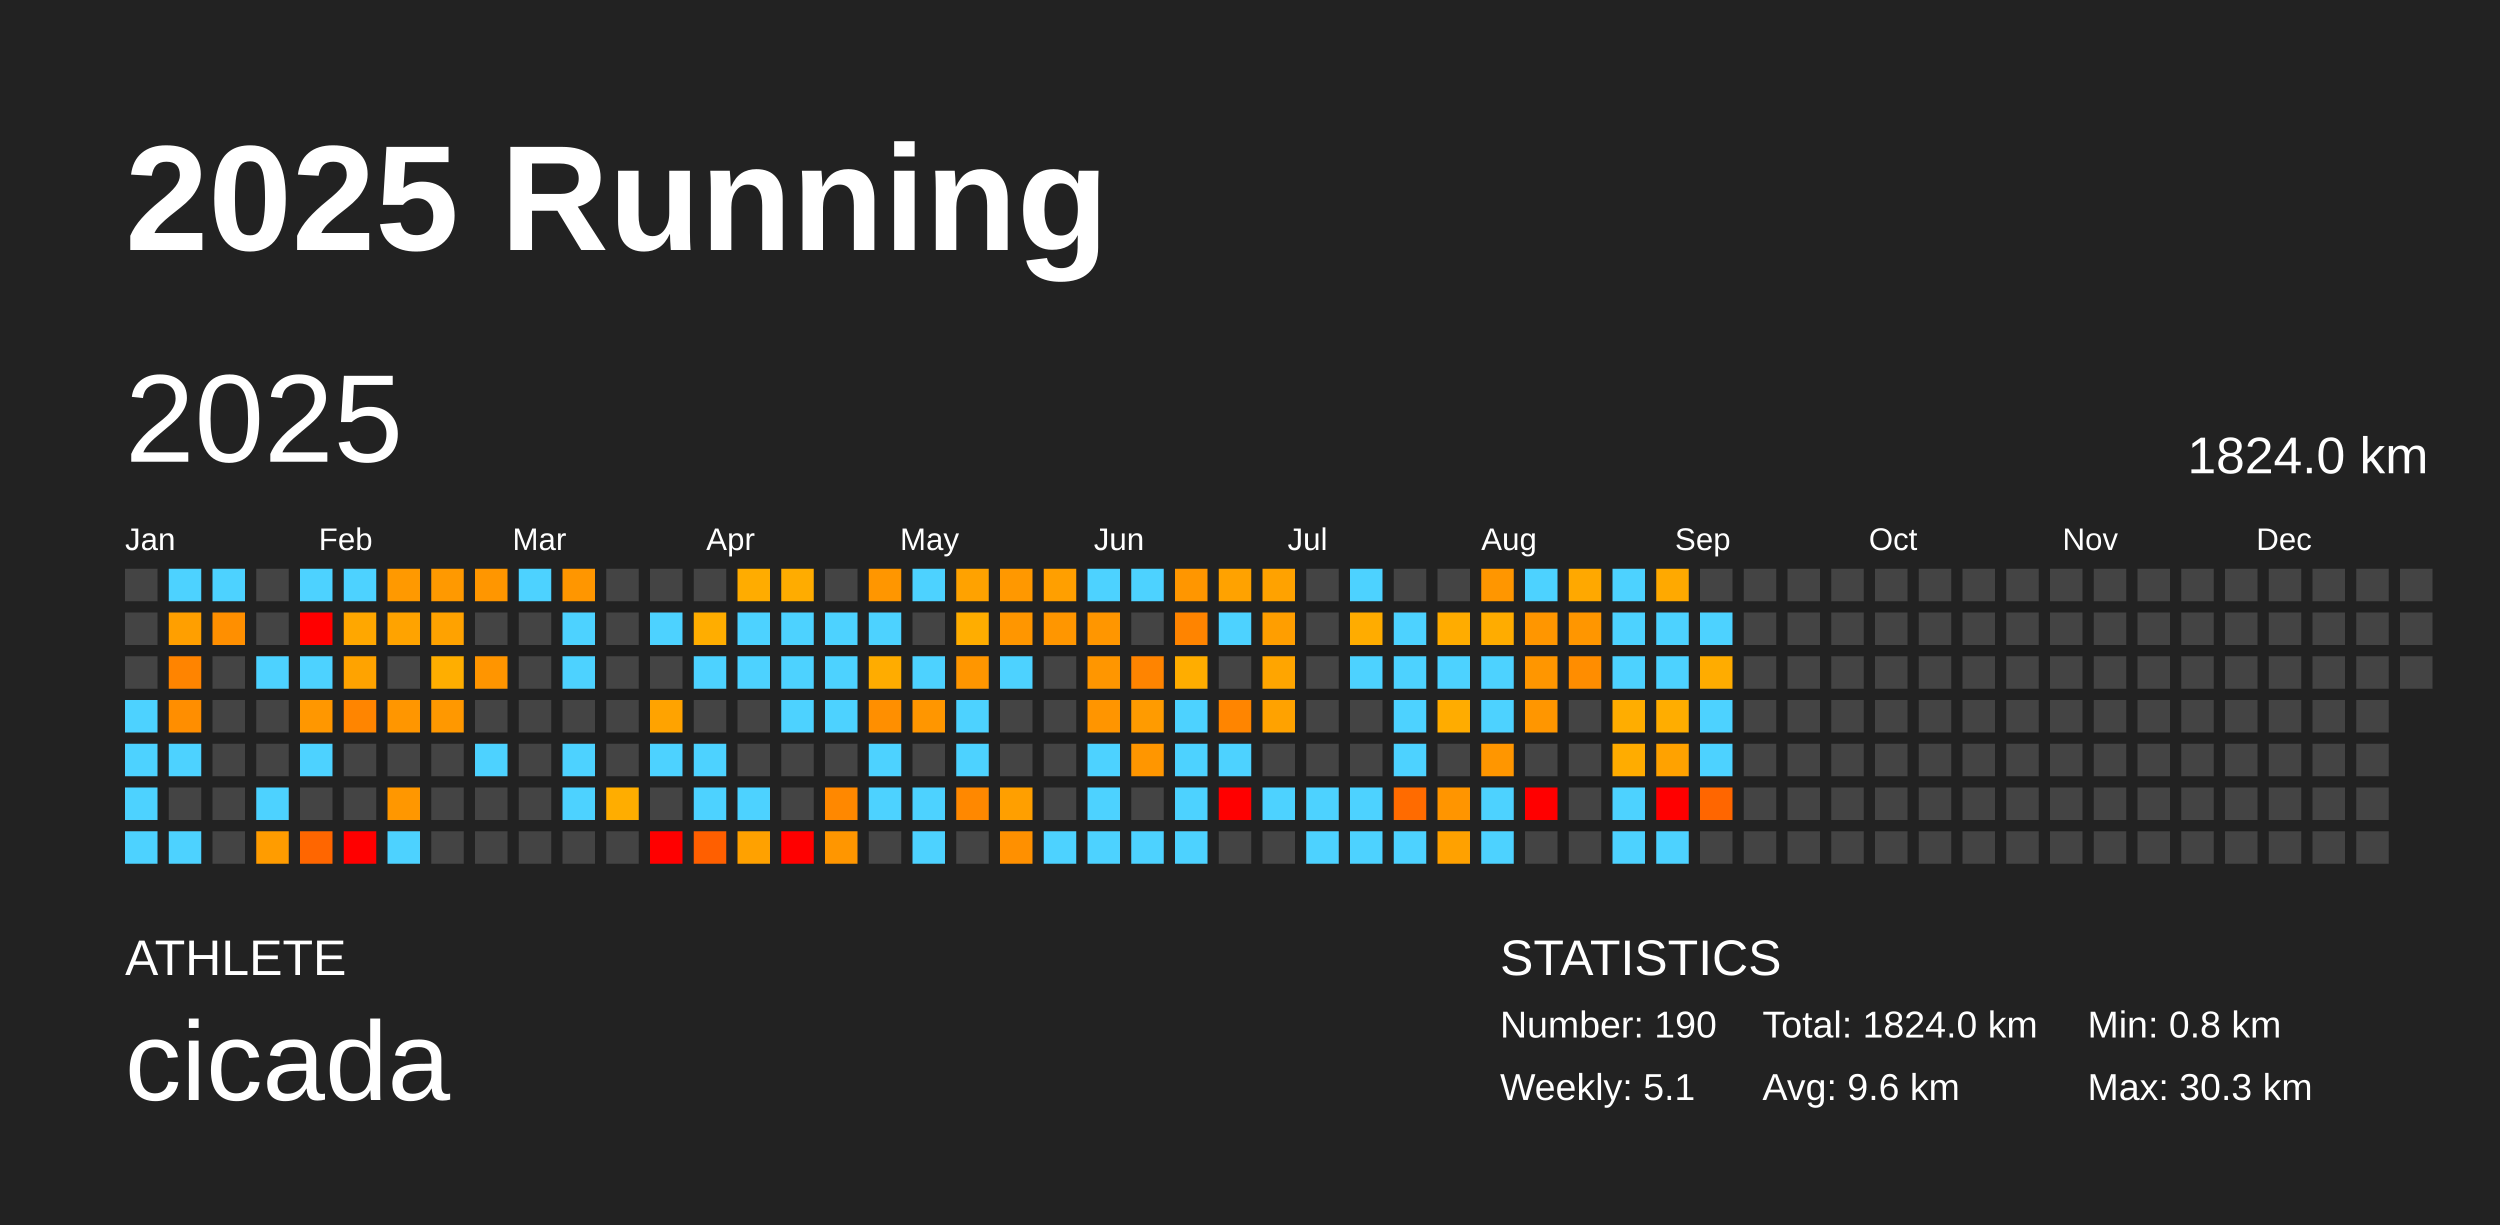
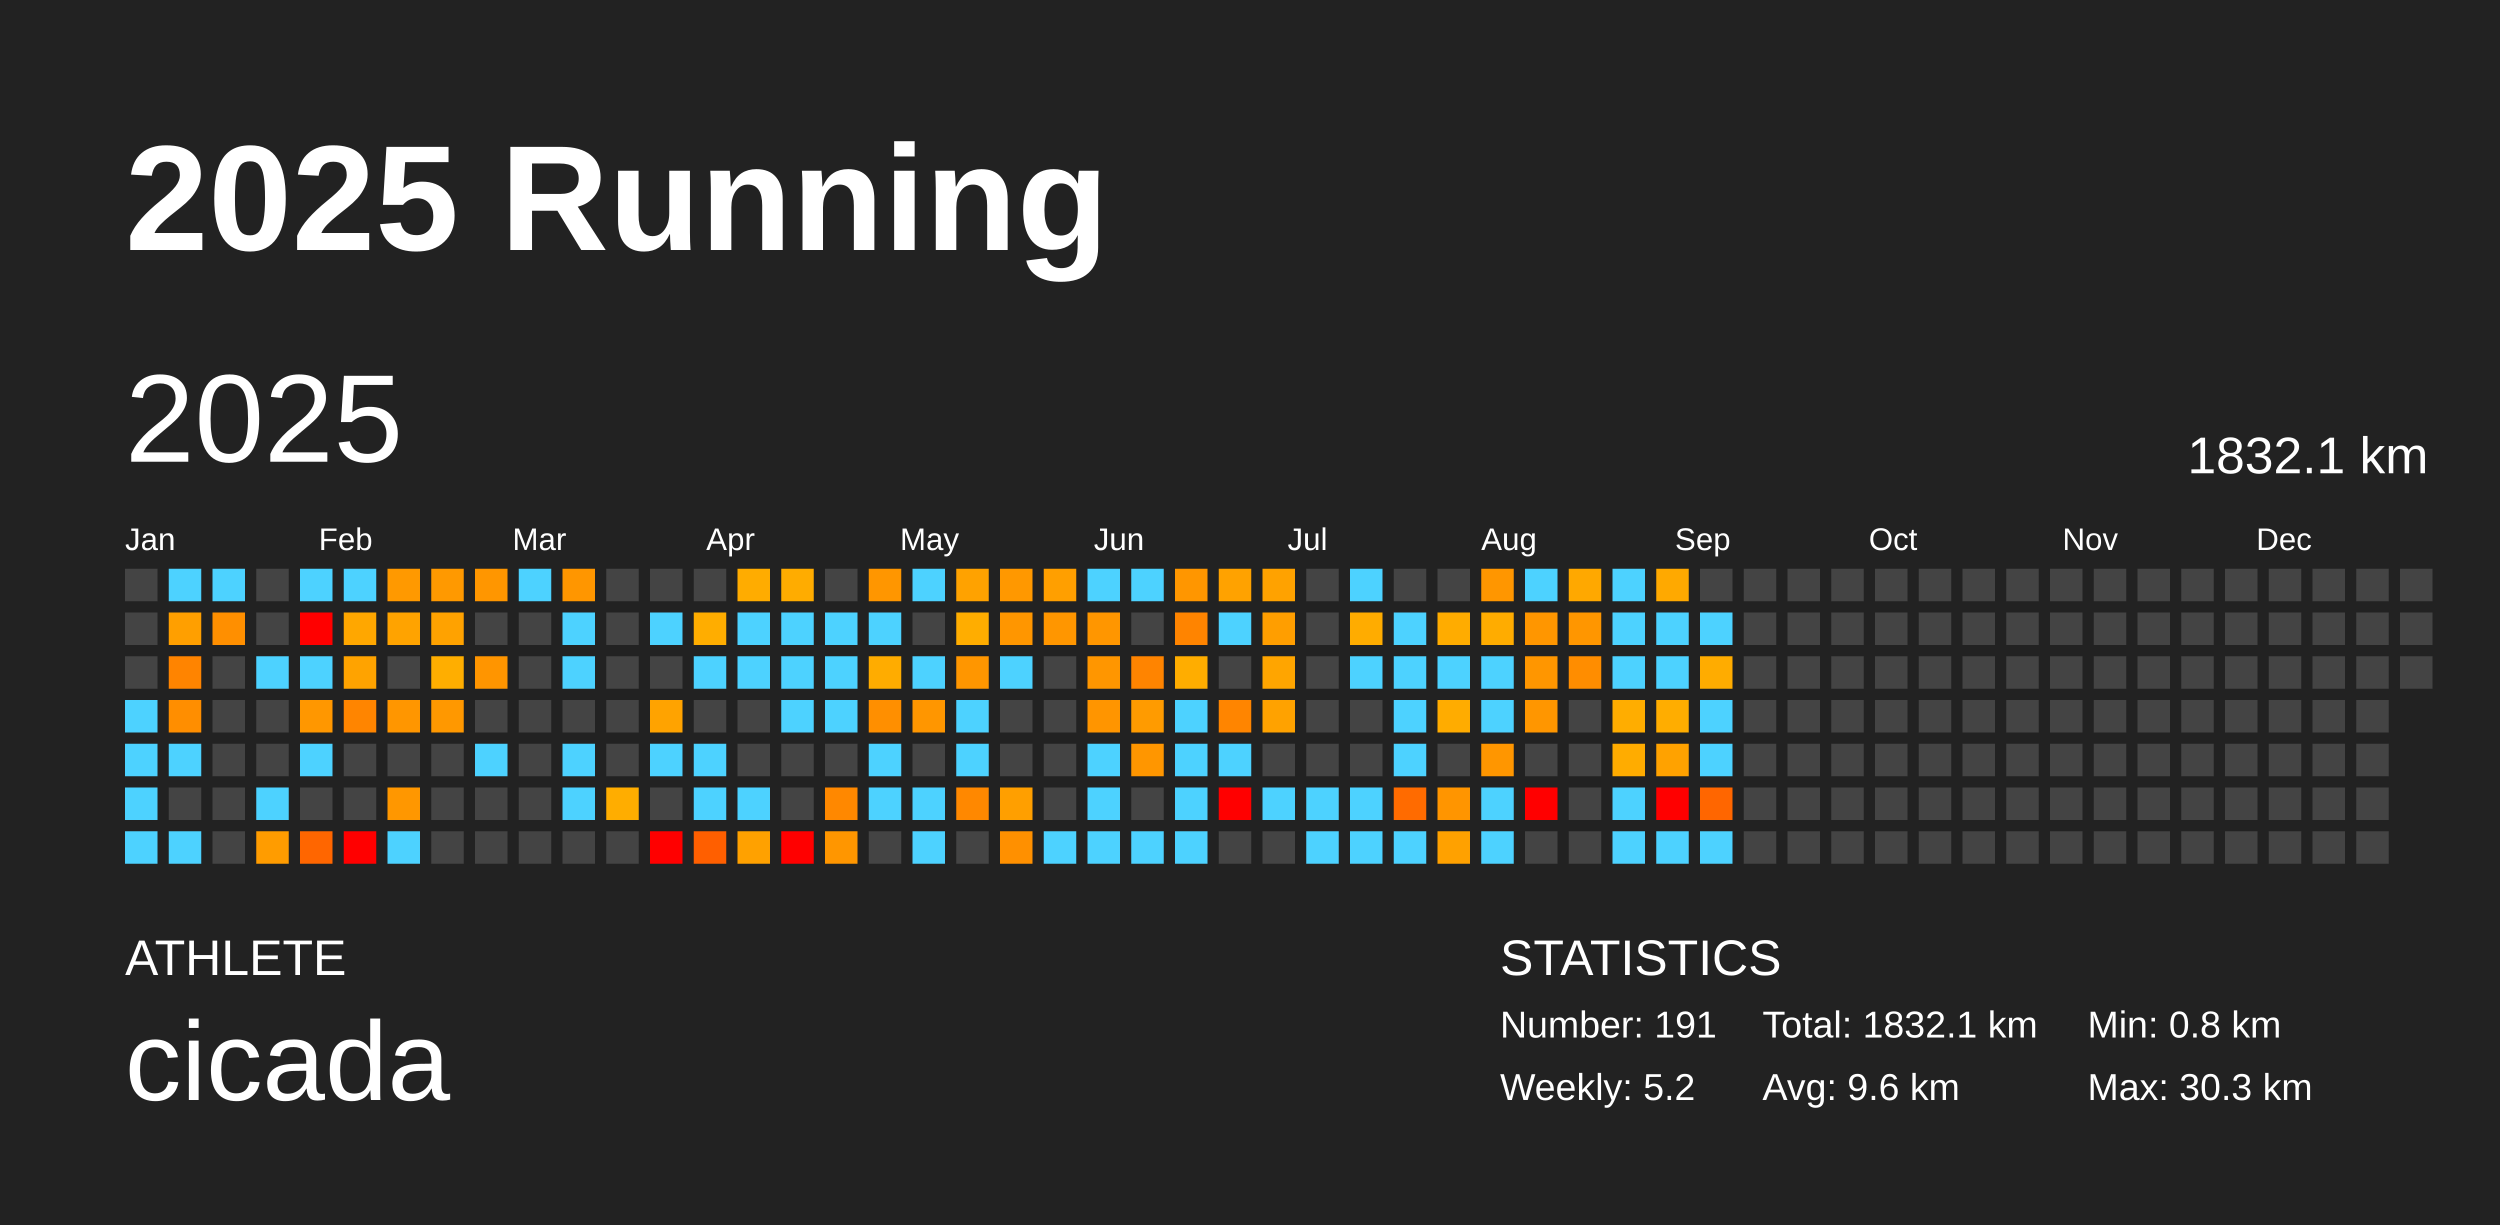
<svg xmlns="http://www.w3.org/2000/svg" baseProfile="full" height="98mm" version="1.1" viewBox="0,0,200,98" width="200mm">
  <defs />
  <rect fill="#222222" height="98" width="200" x="0" y="0" />
  <text fill="#FFFFFF" style="font-size:12px; font-family:Arial; font-weight:bold;" x="10" y="20">2025 Running</text>
  <text fill="#FFFFFF" style="font-size:4px; font-family:Arial" x="10" y="78">ATHLETE</text>
  <text fill="#FFFFFF" style="font-size:9px; font-family:Arial" x="10" y="88">cicada</text>
  <text fill="#FFFFFF" style="font-size:4px; font-family:Arial" x="120" y="78">STATISTICS</text>
-   <text fill="#FFFFFF" style="font-size:3px; font-family:Arial" x="120" y="83">Number: 190</text>
-   <text fill="#FFFFFF" style="font-size:3px; font-family:Arial" x="120" y="88">Weekly: 5.1</text>
-   <text fill="#FFFFFF" style="font-size:3px; font-family:Arial" x="141" y="83">Total: 1824.0 km</text>
+   <text fill="#FFFFFF" style="font-size:3px; font-family:Arial" x="120" y="83">Number: 191</text>
+   <text fill="#FFFFFF" style="font-size:3px; font-family:Arial" x="120" y="88">Weekly: 5.2</text>
+   <text fill="#FFFFFF" style="font-size:3px; font-family:Arial" x="141" y="83">Total: 1832.1 km</text>
  <text fill="#FFFFFF" style="font-size:3px; font-family:Arial" x="141" y="88">Avg: 9.6 km</text>
  <text fill="#FFFFFF" style="font-size:3px; font-family:Arial" x="167" y="83">Min: 0.8 km</text>
  <text fill="#FFFFFF" style="font-size:3px; font-family:Arial" x="167" y="88">Max: 30.3 km</text>
  <text dominant-baseline="hanging" fill="#FFFFFF" style="font-size:10.0px; font-family:Arial;" x="10" y="30">2025</text>
-   <text dominant-baseline="hanging" fill="#FFFFFF" style="font-size:4.125px; font-family:Arial;" x="175" y="35">1824.0 km</text>
+   <text dominant-baseline="hanging" fill="#FFFFFF" style="font-size:4.125px; font-family:Arial;" x="175" y="35">1832.1 km</text>
  <text fill="#FFFFFF" style="font-size:2.5px; font-family:Arial" x="10.0" y="44">Jan</text>
  <text fill="#FFFFFF" style="font-size:2.5px; font-family:Arial" x="25.5" y="44">Feb</text>
  <text fill="#FFFFFF" style="font-size:2.5px; font-family:Arial" x="41.0" y="44">Mar</text>
  <text fill="#FFFFFF" style="font-size:2.5px; font-family:Arial" x="56.5" y="44">Apr</text>
  <text fill="#FFFFFF" style="font-size:2.5px; font-family:Arial" x="72.0" y="44">May</text>
  <text fill="#FFFFFF" style="font-size:2.5px; font-family:Arial" x="87.5" y="44">Jun</text>
  <text fill="#FFFFFF" style="font-size:2.5px; font-family:Arial" x="103.0" y="44">Jul</text>
  <text fill="#FFFFFF" style="font-size:2.5px; font-family:Arial" x="118.5" y="44">Aug</text>
  <text fill="#FFFFFF" style="font-size:2.5px; font-family:Arial" x="134.0" y="44">Sep</text>
  <text fill="#FFFFFF" style="font-size:2.5px; font-family:Arial" x="149.5" y="44">Oct</text>
  <text fill="#FFFFFF" style="font-size:2.5px; font-family:Arial" x="165.0" y="44">Nov</text>
  <text fill="#FFFFFF" style="font-size:2.5px; font-family:Arial" x="180.5" y="44">Dec</text>
  <rect fill="#444444" height="2.6" width="2.6" x="10.0" y="45.5" />
  <rect fill="#444444" height="2.6" width="2.6" x="10.0" y="49.0" />
  <rect fill="#444444" height="2.6" width="2.6" x="10.0" y="52.5" />
  <rect fill="#4dd2ff" height="2.6" width="2.6" x="10.0" y="56.0" />
  <rect fill="#4dd2ff" height="2.6" width="2.6" x="10.0" y="59.5" />
  <rect fill="#4dd2ff" height="2.6" width="2.6" x="10.0" y="63.0" />
  <rect fill="#4dd2ff" height="2.6" width="2.6" x="10.0" y="66.5" />
  <rect fill="#4dd2ff" height="2.6" width="2.6" x="13.5" y="45.5" />
  <rect fill="#ff9f00" height="2.6" width="2.6" x="13.5" y="49.0" />
  <rect fill="#ff8400" height="2.6" width="2.6" x="13.5" y="52.5" />
  <rect fill="#ff8e00" height="2.6" width="2.6" x="13.5" y="56.0" />
  <rect fill="#4dd2ff" height="2.6" width="2.6" x="13.5" y="59.5" />
  <rect fill="#444444" height="2.6" width="2.6" x="13.5" y="63.0" />
  <rect fill="#4dd2ff" height="2.6" width="2.6" x="13.5" y="66.5" />
  <rect fill="#4dd2ff" height="2.6" width="2.6" x="17.0" y="45.5" />
  <rect fill="#ff8f00" height="2.6" width="2.6" x="17.0" y="49.0" />
  <rect fill="#444444" height="2.6" width="2.6" x="17.0" y="52.5" />
  <rect fill="#444444" height="2.6" width="2.6" x="17.0" y="56.0" />
  <rect fill="#444444" height="2.6" width="2.6" x="17.0" y="59.5" />
  <rect fill="#444444" height="2.6" width="2.6" x="17.0" y="63.0" />
  <rect fill="#444444" height="2.6" width="2.6" x="17.0" y="66.5" />
  <rect fill="#444444" height="2.6" width="2.6" x="20.5" y="45.5" />
  <rect fill="#444444" height="2.6" width="2.6" x="20.5" y="49.0" />
  <rect fill="#4dd2ff" height="2.6" width="2.6" x="20.5" y="52.5" />
  <rect fill="#444444" height="2.6" width="2.6" x="20.5" y="56.0" />
  <rect fill="#444444" height="2.6" width="2.6" x="20.5" y="59.5" />
  <rect fill="#4dd2ff" height="2.6" width="2.6" x="20.5" y="63.0" />
  <rect fill="#ff9c00" height="2.6" width="2.6" x="20.5" y="66.5" />
  <rect fill="#4dd2ff" height="2.6" width="2.6" x="24.0" y="45.5" />
  <rect fill="red" height="2.6" width="2.6" x="24.0" y="49.0" />
  <rect fill="#4dd2ff" height="2.6" width="2.6" x="24.0" y="52.5" />
  <rect fill="#ff9700" height="2.6" width="2.6" x="24.0" y="56.0" />
  <rect fill="#4dd2ff" height="2.6" width="2.6" x="24.0" y="59.5" />
  <rect fill="#444444" height="2.6" width="2.6" x="24.0" y="63.0" />
  <rect fill="#ff6600" height="2.6" width="2.6" x="24.0" y="66.5" />
  <rect fill="#4dd2ff" height="2.6" width="2.6" x="27.5" y="45.5" />
  <rect fill="#ffa700" height="2.6" width="2.6" x="27.5" y="49.0" />
  <rect fill="#ffa300" height="2.6" width="2.6" x="27.5" y="52.5" />
  <rect fill="#ff8500" height="2.6" width="2.6" x="27.5" y="56.0" />
  <rect fill="#444444" height="2.6" width="2.6" x="27.5" y="59.5" />
  <rect fill="#444444" height="2.6" width="2.6" x="27.5" y="63.0" />
  <rect fill="red" height="2.6" width="2.6" x="27.5" y="66.5" />
  <rect fill="#ff9900" height="2.6" width="2.6" x="31.0" y="45.5" />
  <rect fill="#ffa300" height="2.6" width="2.6" x="31.0" y="49.0" />
  <rect fill="#444444" height="2.6" width="2.6" x="31.0" y="52.5" />
  <rect fill="#ff9600" height="2.6" width="2.6" x="31.0" y="56.0" />
  <rect fill="#444444" height="2.6" width="2.6" x="31.0" y="59.5" />
  <rect fill="#ff9700" height="2.6" width="2.6" x="31.0" y="63.0" />
  <rect fill="#4dd2ff" height="2.6" width="2.6" x="31.0" y="66.5" />
  <rect fill="#ff9900" height="2.6" width="2.6" x="34.5" y="45.5" />
  <rect fill="#ffa200" height="2.6" width="2.6" x="34.5" y="49.0" />
  <rect fill="#ffae00" height="2.6" width="2.6" x="34.5" y="52.5" />
  <rect fill="#ff9800" height="2.6" width="2.6" x="34.5" y="56.0" />
  <rect fill="#444444" height="2.6" width="2.6" x="34.5" y="59.5" />
  <rect fill="#444444" height="2.6" width="2.6" x="34.5" y="63.0" />
  <rect fill="#444444" height="2.6" width="2.6" x="34.5" y="66.5" />
  <rect fill="#ff9600" height="2.6" width="2.6" x="38.0" y="45.5" />
  <rect fill="#444444" height="2.6" width="2.6" x="38.0" y="49.0" />
  <rect fill="#ff9500" height="2.6" width="2.6" x="38.0" y="52.5" />
  <rect fill="#444444" height="2.6" width="2.6" x="38.0" y="56.0" />
  <rect fill="#4dd2ff" height="2.6" width="2.6" x="38.0" y="59.5" />
  <rect fill="#444444" height="2.6" width="2.6" x="38.0" y="63.0" />
  <rect fill="#444444" height="2.6" width="2.6" x="38.0" y="66.5" />
  <rect fill="#4dd2ff" height="2.6" width="2.6" x="41.5" y="45.5" />
  <rect fill="#444444" height="2.6" width="2.6" x="41.5" y="49.0" />
  <rect fill="#444444" height="2.6" width="2.6" x="41.5" y="52.5" />
  <rect fill="#444444" height="2.6" width="2.6" x="41.5" y="56.0" />
  <rect fill="#444444" height="2.6" width="2.6" x="41.5" y="59.5" />
  <rect fill="#444444" height="2.6" width="2.6" x="41.5" y="63.0" />
  <rect fill="#444444" height="2.6" width="2.6" x="41.5" y="66.5" />
  <rect fill="#ff9600" height="2.6" width="2.6" x="45.0" y="45.5" />
  <rect fill="#4dd2ff" height="2.6" width="2.6" x="45.0" y="49.0" />
  <rect fill="#4dd2ff" height="2.6" width="2.6" x="45.0" y="52.5" />
  <rect fill="#444444" height="2.6" width="2.6" x="45.0" y="56.0" />
  <rect fill="#4dd2ff" height="2.6" width="2.6" x="45.0" y="59.5" />
  <rect fill="#4dd2ff" height="2.6" width="2.6" x="45.0" y="63.0" />
  <rect fill="#444444" height="2.6" width="2.6" x="45.0" y="66.5" />
  <rect fill="#444444" height="2.6" width="2.6" x="48.5" y="45.5" />
  <rect fill="#444444" height="2.6" width="2.6" x="48.5" y="49.0" />
  <rect fill="#444444" height="2.6" width="2.6" x="48.5" y="52.5" />
  <rect fill="#444444" height="2.6" width="2.6" x="48.5" y="56.0" />
  <rect fill="#444444" height="2.6" width="2.6" x="48.5" y="59.5" />
  <rect fill="#ffad00" height="2.6" width="2.6" x="48.5" y="63.0" />
  <rect fill="#444444" height="2.6" width="2.6" x="48.5" y="66.5" />
  <rect fill="#444444" height="2.6" width="2.6" x="52.0" y="45.5" />
  <rect fill="#4dd2ff" height="2.6" width="2.6" x="52.0" y="49.0" />
  <rect fill="#444444" height="2.6" width="2.6" x="52.0" y="52.5" />
  <rect fill="#ffa300" height="2.6" width="2.6" x="52.0" y="56.0" />
  <rect fill="#4dd2ff" height="2.6" width="2.6" x="52.0" y="59.5" />
  <rect fill="#444444" height="2.6" width="2.6" x="52.0" y="63.0" />
  <rect fill="red" height="2.6" width="2.6" x="52.0" y="66.5" />
  <rect fill="#444444" height="2.6" width="2.6" x="55.5" y="45.5" />
  <rect fill="#ffad00" height="2.6" width="2.6" x="55.5" y="49.0" />
  <rect fill="#4dd2ff" height="2.6" width="2.6" x="55.5" y="52.5" />
  <rect fill="#444444" height="2.6" width="2.6" x="55.5" y="56.0" />
  <rect fill="#4dd2ff" height="2.6" width="2.6" x="55.5" y="59.5" />
  <rect fill="#4dd2ff" height="2.6" width="2.6" x="55.5" y="63.0" />
  <rect fill="#ff5f00" height="2.6" width="2.6" x="55.5" y="66.5" />
  <rect fill="#ffac00" height="2.6" width="2.6" x="59.0" y="45.5" />
  <rect fill="#4dd2ff" height="2.6" width="2.6" x="59.0" y="49.0" />
  <rect fill="#4dd2ff" height="2.6" width="2.6" x="59.0" y="52.5" />
  <rect fill="#444444" height="2.6" width="2.6" x="59.0" y="56.0" />
  <rect fill="#444444" height="2.6" width="2.6" x="59.0" y="59.5" />
  <rect fill="#4dd2ff" height="2.6" width="2.6" x="59.0" y="63.0" />
  <rect fill="#ffa100" height="2.6" width="2.6" x="59.0" y="66.5" />
  <rect fill="#ffac00" height="2.6" width="2.6" x="62.5" y="45.5" />
  <rect fill="#4dd2ff" height="2.6" width="2.6" x="62.5" y="49.0" />
  <rect fill="#4dd2ff" height="2.6" width="2.6" x="62.5" y="52.5" />
  <rect fill="#4dd2ff" height="2.6" width="2.6" x="62.5" y="56.0" />
  <rect fill="#444444" height="2.6" width="2.6" x="62.5" y="59.5" />
  <rect fill="#444444" height="2.6" width="2.6" x="62.5" y="63.0" />
  <rect fill="red" height="2.6" width="2.6" x="62.5" y="66.5" />
  <rect fill="#444444" height="2.6" width="2.6" x="66.0" y="45.5" />
  <rect fill="#4dd2ff" height="2.6" width="2.6" x="66.0" y="49.0" />
  <rect fill="#4dd2ff" height="2.6" width="2.6" x="66.0" y="52.5" />
  <rect fill="#4dd2ff" height="2.6" width="2.6" x="66.0" y="56.0" />
  <rect fill="#444444" height="2.6" width="2.6" x="66.0" y="59.5" />
  <rect fill="#ff8800" height="2.6" width="2.6" x="66.0" y="63.0" />
  <rect fill="#ff9600" height="2.6" width="2.6" x="66.0" y="66.5" />
  <rect fill="#ff9600" height="2.6" width="2.6" x="69.5" y="45.5" />
  <rect fill="#4dd2ff" height="2.6" width="2.6" x="69.5" y="49.0" />
  <rect fill="#ffac00" height="2.6" width="2.6" x="69.5" y="52.5" />
  <rect fill="#ff8f00" height="2.6" width="2.6" x="69.5" y="56.0" />
  <rect fill="#4dd2ff" height="2.6" width="2.6" x="69.5" y="59.5" />
  <rect fill="#4dd2ff" height="2.6" width="2.6" x="69.5" y="63.0" />
  <rect fill="#444444" height="2.6" width="2.6" x="69.5" y="66.5" />
  <rect fill="#4dd2ff" height="2.6" width="2.6" x="73.0" y="45.5" />
  <rect fill="#444444" height="2.6" width="2.6" x="73.0" y="49.0" />
  <rect fill="#4dd2ff" height="2.6" width="2.6" x="73.0" y="52.5" />
  <rect fill="#ff9600" height="2.6" width="2.6" x="73.0" y="56.0" />
  <rect fill="#444444" height="2.6" width="2.6" x="73.0" y="59.5" />
  <rect fill="#4dd2ff" height="2.6" width="2.6" x="73.0" y="63.0" />
  <rect fill="#4dd2ff" height="2.6" width="2.6" x="73.0" y="66.5" />
  <rect fill="#ffa200" height="2.6" width="2.6" x="76.5" y="45.5" />
  <rect fill="#ffad00" height="2.6" width="2.6" x="76.5" y="49.0" />
  <rect fill="#ff9600" height="2.6" width="2.6" x="76.5" y="52.5" />
  <rect fill="#4dd2ff" height="2.6" width="2.6" x="76.5" y="56.0" />
  <rect fill="#4dd2ff" height="2.6" width="2.6" x="76.5" y="59.5" />
  <rect fill="#ff8800" height="2.6" width="2.6" x="76.5" y="63.0" />
  <rect fill="#444444" height="2.6" width="2.6" x="76.5" y="66.5" />
  <rect fill="#ff9800" height="2.6" width="2.6" x="80.0" y="45.5" />
  <rect fill="#ff9600" height="2.6" width="2.6" x="80.0" y="49.0" />
  <rect fill="#4dd2ff" height="2.6" width="2.6" x="80.0" y="52.5" />
  <rect fill="#444444" height="2.6" width="2.6" x="80.0" y="56.0" />
  <rect fill="#444444" height="2.6" width="2.6" x="80.0" y="59.5" />
  <rect fill="#ff9f00" height="2.6" width="2.6" x="80.0" y="63.0" />
  <rect fill="#ff9000" height="2.6" width="2.6" x="80.0" y="66.5" />
  <rect fill="#ff9f00" height="2.6" width="2.6" x="83.5" y="45.5" />
  <rect fill="#ff9600" height="2.6" width="2.6" x="83.5" y="49.0" />
  <rect fill="#444444" height="2.6" width="2.6" x="83.5" y="52.5" />
  <rect fill="#444444" height="2.6" width="2.6" x="83.5" y="56.0" />
  <rect fill="#444444" height="2.6" width="2.6" x="83.5" y="59.5" />
  <rect fill="#444444" height="2.6" width="2.6" x="83.5" y="63.0" />
  <rect fill="#4dd2ff" height="2.6" width="2.6" x="83.5" y="66.5" />
  <rect fill="#4dd2ff" height="2.6" width="2.6" x="87.0" y="45.5" />
  <rect fill="#ff9600" height="2.6" width="2.6" x="87.0" y="49.0" />
  <rect fill="#ff9600" height="2.6" width="2.6" x="87.0" y="52.5" />
  <rect fill="#ff9500" height="2.6" width="2.6" x="87.0" y="56.0" />
  <rect fill="#4dd2ff" height="2.6" width="2.6" x="87.0" y="59.5" />
  <rect fill="#4dd2ff" height="2.6" width="2.6" x="87.0" y="63.0" />
  <rect fill="#4dd2ff" height="2.6" width="2.6" x="87.0" y="66.5" />
  <rect fill="#4dd2ff" height="2.6" width="2.6" x="90.5" y="45.5" />
  <rect fill="#444444" height="2.6" width="2.6" x="90.5" y="49.0" />
  <rect fill="#ff8400" height="2.6" width="2.6" x="90.5" y="52.5" />
  <rect fill="#ff9b00" height="2.6" width="2.6" x="90.5" y="56.0" />
  <rect fill="#ff9600" height="2.6" width="2.6" x="90.5" y="59.5" />
  <rect fill="#444444" height="2.6" width="2.6" x="90.5" y="63.0" />
  <rect fill="#4dd2ff" height="2.6" width="2.6" x="90.5" y="66.5" />
  <rect fill="#ff9600" height="2.6" width="2.6" x="94.0" y="45.5" />
  <rect fill="#ff8400" height="2.6" width="2.6" x="94.0" y="49.0" />
  <rect fill="#ffad00" height="2.6" width="2.6" x="94.0" y="52.5" />
  <rect fill="#4dd2ff" height="2.6" width="2.6" x="94.0" y="56.0" />
  <rect fill="#4dd2ff" height="2.6" width="2.6" x="94.0" y="59.5" />
  <rect fill="#4dd2ff" height="2.6" width="2.6" x="94.0" y="63.0" />
  <rect fill="#4dd2ff" height="2.6" width="2.6" x="94.0" y="66.5" />
  <rect fill="#ffa200" height="2.6" width="2.6" x="97.5" y="45.5" />
  <rect fill="#4dd2ff" height="2.6" width="2.6" x="97.5" y="49.0" />
  <rect fill="#444444" height="2.6" width="2.6" x="97.5" y="52.5" />
  <rect fill="#ff8500" height="2.6" width="2.6" x="97.5" y="56.0" />
  <rect fill="#4dd2ff" height="2.6" width="2.6" x="97.5" y="59.5" />
  <rect fill="red" height="2.6" width="2.6" x="97.5" y="63.0" />
  <rect fill="#444444" height="2.6" width="2.6" x="97.5" y="66.5" />
  <rect fill="#ffa200" height="2.6" width="2.6" x="101.0" y="45.5" />
  <rect fill="#ff9e00" height="2.6" width="2.6" x="101.0" y="49.0" />
  <rect fill="#ffa500" height="2.6" width="2.6" x="101.0" y="52.5" />
  <rect fill="#ffa200" height="2.6" width="2.6" x="101.0" y="56.0" />
  <rect fill="#444444" height="2.6" width="2.6" x="101.0" y="59.5" />
  <rect fill="#4dd2ff" height="2.6" width="2.6" x="101.0" y="63.0" />
  <rect fill="#444444" height="2.6" width="2.6" x="101.0" y="66.5" />
  <rect fill="#444444" height="2.6" width="2.6" x="104.5" y="45.5" />
  <rect fill="#444444" height="2.6" width="2.6" x="104.5" y="49.0" />
  <rect fill="#444444" height="2.6" width="2.6" x="104.5" y="52.5" />
  <rect fill="#444444" height="2.6" width="2.6" x="104.5" y="56.0" />
  <rect fill="#444444" height="2.6" width="2.6" x="104.5" y="59.5" />
  <rect fill="#4dd2ff" height="2.6" width="2.6" x="104.5" y="63.0" />
  <rect fill="#4dd2ff" height="2.6" width="2.6" x="104.5" y="66.5" />
  <rect fill="#4dd2ff" height="2.6" width="2.6" x="108.0" y="45.5" />
  <rect fill="#ffac00" height="2.6" width="2.6" x="108.0" y="49.0" />
  <rect fill="#4dd2ff" height="2.6" width="2.6" x="108.0" y="52.5" />
  <rect fill="#444444" height="2.6" width="2.6" x="108.0" y="56.0" />
  <rect fill="#444444" height="2.6" width="2.6" x="108.0" y="59.5" />
  <rect fill="#4dd2ff" height="2.6" width="2.6" x="108.0" y="63.0" />
  <rect fill="#4dd2ff" height="2.6" width="2.6" x="108.0" y="66.5" />
  <rect fill="#444444" height="2.6" width="2.6" x="111.5" y="45.5" />
  <rect fill="#4dd2ff" height="2.6" width="2.6" x="111.5" y="49.0" />
  <rect fill="#4dd2ff" height="2.6" width="2.6" x="111.5" y="52.5" />
  <rect fill="#4dd2ff" height="2.6" width="2.6" x="111.5" y="56.0" />
  <rect fill="#4dd2ff" height="2.6" width="2.6" x="111.5" y="59.5" />
  <rect fill="#ff6b00" height="2.6" width="2.6" x="111.5" y="63.0" />
  <rect fill="#4dd2ff" height="2.6" width="2.6" x="111.5" y="66.5" />
  <rect fill="#444444" height="2.6" width="2.6" x="115.0" y="45.5" />
  <rect fill="#ffac00" height="2.6" width="2.6" x="115.0" y="49.0" />
  <rect fill="#4dd2ff" height="2.6" width="2.6" x="115.0" y="52.5" />
  <rect fill="#ffac00" height="2.6" width="2.6" x="115.0" y="56.0" />
  <rect fill="#444444" height="2.6" width="2.6" x="115.0" y="59.5" />
  <rect fill="#ff9500" height="2.6" width="2.6" x="115.0" y="63.0" />
  <rect fill="#ffa100" height="2.6" width="2.6" x="115.0" y="66.5" />
  <rect fill="#ff9600" height="2.6" width="2.6" x="118.5" y="45.5" />
  <rect fill="#ffac00" height="2.6" width="2.6" x="118.5" y="49.0" />
  <rect fill="#4dd2ff" height="2.6" width="2.6" x="118.5" y="52.5" />
  <rect fill="#4dd2ff" height="2.6" width="2.6" x="118.5" y="56.0" />
  <rect fill="#ff9600" height="2.6" width="2.6" x="118.5" y="59.5" />
  <rect fill="#4dd2ff" height="2.6" width="2.6" x="118.5" y="63.0" />
  <rect fill="#4dd2ff" height="2.6" width="2.6" x="118.5" y="66.5" />
  <rect fill="#4dd2ff" height="2.6" width="2.6" x="122.0" y="45.5" />
  <rect fill="#ff9600" height="2.6" width="2.6" x="122.0" y="49.0" />
  <rect fill="#ff9600" height="2.6" width="2.6" x="122.0" y="52.5" />
  <rect fill="#ff9600" height="2.6" width="2.6" x="122.0" y="56.0" />
  <rect fill="#444444" height="2.6" width="2.6" x="122.0" y="59.5" />
  <rect fill="red" height="2.6" width="2.6" x="122.0" y="63.0" />
  <rect fill="#444444" height="2.6" width="2.6" x="122.0" y="66.5" />
  <rect fill="#ffa800" height="2.6" width="2.6" x="125.5" y="45.5" />
  <rect fill="#ff9600" height="2.6" width="2.6" x="125.5" y="49.0" />
  <rect fill="#ff8d00" height="2.6" width="2.6" x="125.5" y="52.5" />
  <rect fill="#444444" height="2.6" width="2.6" x="125.5" y="56.0" />
  <rect fill="#444444" height="2.6" width="2.6" x="125.5" y="59.5" />
  <rect fill="#444444" height="2.6" width="2.6" x="125.5" y="63.0" />
  <rect fill="#444444" height="2.6" width="2.6" x="125.5" y="66.5" />
  <rect fill="#4dd2ff" height="2.6" width="2.6" x="129.0" y="45.5" />
  <rect fill="#4dd2ff" height="2.6" width="2.6" x="129.0" y="49.0" />
  <rect fill="#4dd2ff" height="2.6" width="2.6" x="129.0" y="52.5" />
  <rect fill="#ffad00" height="2.6" width="2.6" x="129.0" y="56.0" />
  <rect fill="#ffac00" height="2.6" width="2.6" x="129.0" y="59.5" />
  <rect fill="#4dd2ff" height="2.6" width="2.6" x="129.0" y="63.0" />
  <rect fill="#4dd2ff" height="2.6" width="2.6" x="129.0" y="66.5" />
  <rect fill="#ffa900" height="2.6" width="2.6" x="132.5" y="45.5" />
  <rect fill="#4dd2ff" height="2.6" width="2.6" x="132.5" y="49.0" />
  <rect fill="#4dd2ff" height="2.6" width="2.6" x="132.5" y="52.5" />
  <rect fill="#ffad00" height="2.6" width="2.6" x="132.5" y="56.0" />
  <rect fill="#ffa200" height="2.6" width="2.6" x="132.5" y="59.5" />
  <rect fill="red" height="2.6" width="2.6" x="132.5" y="63.0" />
  <rect fill="#4dd2ff" height="2.6" width="2.6" x="132.5" y="66.5" />
  <rect fill="#444444" height="2.6" width="2.6" x="136.0" y="45.5" />
  <rect fill="#4dd2ff" height="2.6" width="2.6" x="136.0" y="49.0" />
  <rect fill="#ffac00" height="2.6" width="2.6" x="136.0" y="52.5" />
  <rect fill="#4dd2ff" height="2.6" width="2.6" x="136.0" y="56.0" />
  <rect fill="#4dd2ff" height="2.6" width="2.6" x="136.0" y="59.5" />
  <rect fill="#ff6600" height="2.6" width="2.6" x="136.0" y="63.0" />
-   <rect fill="#444444" height="2.6" width="2.6" x="136.0" y="66.5" />
+   <rect fill="#4dd2ff" height="2.6" width="2.6" x="136.0" y="66.5" />
  <rect fill="#444444" height="2.6" width="2.6" x="139.5" y="45.5" />
  <rect fill="#444444" height="2.6" width="2.6" x="139.5" y="49.0" />
  <rect fill="#444444" height="2.6" width="2.6" x="139.5" y="52.5" />
  <rect fill="#444444" height="2.6" width="2.6" x="139.5" y="56.0" />
  <rect fill="#444444" height="2.6" width="2.6" x="139.5" y="59.5" />
  <rect fill="#444444" height="2.6" width="2.6" x="139.5" y="63.0" />
  <rect fill="#444444" height="2.6" width="2.6" x="139.5" y="66.5" />
  <rect fill="#444444" height="2.6" width="2.6" x="143.0" y="45.5" />
  <rect fill="#444444" height="2.6" width="2.6" x="143.0" y="49.0" />
  <rect fill="#444444" height="2.6" width="2.6" x="143.0" y="52.5" />
  <rect fill="#444444" height="2.6" width="2.6" x="143.0" y="56.0" />
  <rect fill="#444444" height="2.6" width="2.6" x="143.0" y="59.5" />
  <rect fill="#444444" height="2.6" width="2.6" x="143.0" y="63.0" />
  <rect fill="#444444" height="2.6" width="2.6" x="143.0" y="66.5" />
  <rect fill="#444444" height="2.6" width="2.6" x="146.5" y="45.5" />
  <rect fill="#444444" height="2.6" width="2.6" x="146.5" y="49.0" />
  <rect fill="#444444" height="2.6" width="2.6" x="146.5" y="52.5" />
  <rect fill="#444444" height="2.6" width="2.6" x="146.5" y="56.0" />
  <rect fill="#444444" height="2.6" width="2.6" x="146.5" y="59.5" />
  <rect fill="#444444" height="2.6" width="2.6" x="146.5" y="63.0" />
  <rect fill="#444444" height="2.6" width="2.6" x="146.5" y="66.5" />
  <rect fill="#444444" height="2.6" width="2.6" x="150.0" y="45.5" />
  <rect fill="#444444" height="2.6" width="2.6" x="150.0" y="49.0" />
  <rect fill="#444444" height="2.6" width="2.6" x="150.0" y="52.5" />
  <rect fill="#444444" height="2.6" width="2.6" x="150.0" y="56.0" />
  <rect fill="#444444" height="2.6" width="2.6" x="150.0" y="59.5" />
  <rect fill="#444444" height="2.6" width="2.6" x="150.0" y="63.0" />
  <rect fill="#444444" height="2.6" width="2.6" x="150.0" y="66.5" />
  <rect fill="#444444" height="2.6" width="2.6" x="153.5" y="45.5" />
  <rect fill="#444444" height="2.6" width="2.6" x="153.5" y="49.0" />
  <rect fill="#444444" height="2.6" width="2.6" x="153.5" y="52.5" />
  <rect fill="#444444" height="2.6" width="2.6" x="153.5" y="56.0" />
  <rect fill="#444444" height="2.6" width="2.6" x="153.5" y="59.5" />
  <rect fill="#444444" height="2.6" width="2.6" x="153.5" y="63.0" />
  <rect fill="#444444" height="2.6" width="2.6" x="153.5" y="66.5" />
  <rect fill="#444444" height="2.6" width="2.6" x="157.0" y="45.5" />
  <rect fill="#444444" height="2.6" width="2.6" x="157.0" y="49.0" />
  <rect fill="#444444" height="2.6" width="2.6" x="157.0" y="52.5" />
  <rect fill="#444444" height="2.6" width="2.6" x="157.0" y="56.0" />
  <rect fill="#444444" height="2.6" width="2.6" x="157.0" y="59.5" />
  <rect fill="#444444" height="2.6" width="2.6" x="157.0" y="63.0" />
  <rect fill="#444444" height="2.6" width="2.6" x="157.0" y="66.5" />
  <rect fill="#444444" height="2.6" width="2.6" x="160.5" y="45.5" />
  <rect fill="#444444" height="2.6" width="2.6" x="160.5" y="49.0" />
  <rect fill="#444444" height="2.6" width="2.6" x="160.5" y="52.5" />
  <rect fill="#444444" height="2.6" width="2.6" x="160.5" y="56.0" />
  <rect fill="#444444" height="2.6" width="2.6" x="160.5" y="59.5" />
  <rect fill="#444444" height="2.6" width="2.6" x="160.5" y="63.0" />
  <rect fill="#444444" height="2.6" width="2.6" x="160.5" y="66.5" />
  <rect fill="#444444" height="2.6" width="2.6" x="164.0" y="45.5" />
  <rect fill="#444444" height="2.6" width="2.6" x="164.0" y="49.0" />
  <rect fill="#444444" height="2.6" width="2.6" x="164.0" y="52.5" />
  <rect fill="#444444" height="2.6" width="2.6" x="164.0" y="56.0" />
  <rect fill="#444444" height="2.6" width="2.6" x="164.0" y="59.5" />
  <rect fill="#444444" height="2.6" width="2.6" x="164.0" y="63.0" />
  <rect fill="#444444" height="2.6" width="2.6" x="164.0" y="66.5" />
  <rect fill="#444444" height="2.6" width="2.6" x="167.5" y="45.5" />
  <rect fill="#444444" height="2.6" width="2.6" x="167.5" y="49.0" />
  <rect fill="#444444" height="2.6" width="2.6" x="167.5" y="52.5" />
  <rect fill="#444444" height="2.6" width="2.6" x="167.5" y="56.0" />
  <rect fill="#444444" height="2.6" width="2.6" x="167.5" y="59.5" />
  <rect fill="#444444" height="2.6" width="2.6" x="167.5" y="63.0" />
  <rect fill="#444444" height="2.6" width="2.6" x="167.5" y="66.5" />
  <rect fill="#444444" height="2.6" width="2.6" x="171.0" y="45.5" />
  <rect fill="#444444" height="2.6" width="2.6" x="171.0" y="49.0" />
  <rect fill="#444444" height="2.6" width="2.6" x="171.0" y="52.5" />
  <rect fill="#444444" height="2.6" width="2.6" x="171.0" y="56.0" />
  <rect fill="#444444" height="2.6" width="2.6" x="171.0" y="59.5" />
  <rect fill="#444444" height="2.6" width="2.6" x="171.0" y="63.0" />
  <rect fill="#444444" height="2.6" width="2.6" x="171.0" y="66.5" />
  <rect fill="#444444" height="2.6" width="2.6" x="174.5" y="45.5" />
  <rect fill="#444444" height="2.6" width="2.6" x="174.5" y="49.0" />
  <rect fill="#444444" height="2.6" width="2.6" x="174.5" y="52.5" />
  <rect fill="#444444" height="2.6" width="2.6" x="174.5" y="56.0" />
  <rect fill="#444444" height="2.6" width="2.6" x="174.5" y="59.5" />
  <rect fill="#444444" height="2.6" width="2.6" x="174.5" y="63.0" />
  <rect fill="#444444" height="2.6" width="2.6" x="174.5" y="66.5" />
  <rect fill="#444444" height="2.6" width="2.6" x="178.0" y="45.5" />
  <rect fill="#444444" height="2.6" width="2.6" x="178.0" y="49.0" />
  <rect fill="#444444" height="2.6" width="2.6" x="178.0" y="52.5" />
  <rect fill="#444444" height="2.6" width="2.6" x="178.0" y="56.0" />
  <rect fill="#444444" height="2.6" width="2.6" x="178.0" y="59.5" />
  <rect fill="#444444" height="2.6" width="2.6" x="178.0" y="63.0" />
  <rect fill="#444444" height="2.6" width="2.6" x="178.0" y="66.5" />
  <rect fill="#444444" height="2.6" width="2.6" x="181.5" y="45.5" />
  <rect fill="#444444" height="2.6" width="2.6" x="181.5" y="49.0" />
  <rect fill="#444444" height="2.6" width="2.6" x="181.5" y="52.5" />
  <rect fill="#444444" height="2.6" width="2.6" x="181.5" y="56.0" />
  <rect fill="#444444" height="2.6" width="2.6" x="181.5" y="59.5" />
  <rect fill="#444444" height="2.6" width="2.6" x="181.5" y="63.0" />
  <rect fill="#444444" height="2.6" width="2.6" x="181.5" y="66.5" />
  <rect fill="#444444" height="2.6" width="2.6" x="185.0" y="45.5" />
  <rect fill="#444444" height="2.6" width="2.6" x="185.0" y="49.0" />
  <rect fill="#444444" height="2.6" width="2.6" x="185.0" y="52.5" />
  <rect fill="#444444" height="2.6" width="2.6" x="185.0" y="56.0" />
  <rect fill="#444444" height="2.6" width="2.6" x="185.0" y="59.5" />
  <rect fill="#444444" height="2.6" width="2.6" x="185.0" y="63.0" />
  <rect fill="#444444" height="2.6" width="2.6" x="185.0" y="66.5" />
  <rect fill="#444444" height="2.6" width="2.6" x="188.5" y="45.5" />
  <rect fill="#444444" height="2.6" width="2.6" x="188.5" y="49.0" />
  <rect fill="#444444" height="2.6" width="2.6" x="188.5" y="52.5" />
  <rect fill="#444444" height="2.6" width="2.6" x="188.5" y="56.0" />
  <rect fill="#444444" height="2.6" width="2.6" x="188.5" y="59.5" />
  <rect fill="#444444" height="2.6" width="2.6" x="188.5" y="63.0" />
  <rect fill="#444444" height="2.6" width="2.6" x="188.5" y="66.5" />
  <rect fill="#444444" height="2.6" width="2.6" x="192.0" y="45.5" />
  <rect fill="#444444" height="2.6" width="2.6" x="192.0" y="49.0" />
  <rect fill="#444444" height="2.6" width="2.6" x="192.0" y="52.5" />
</svg>
